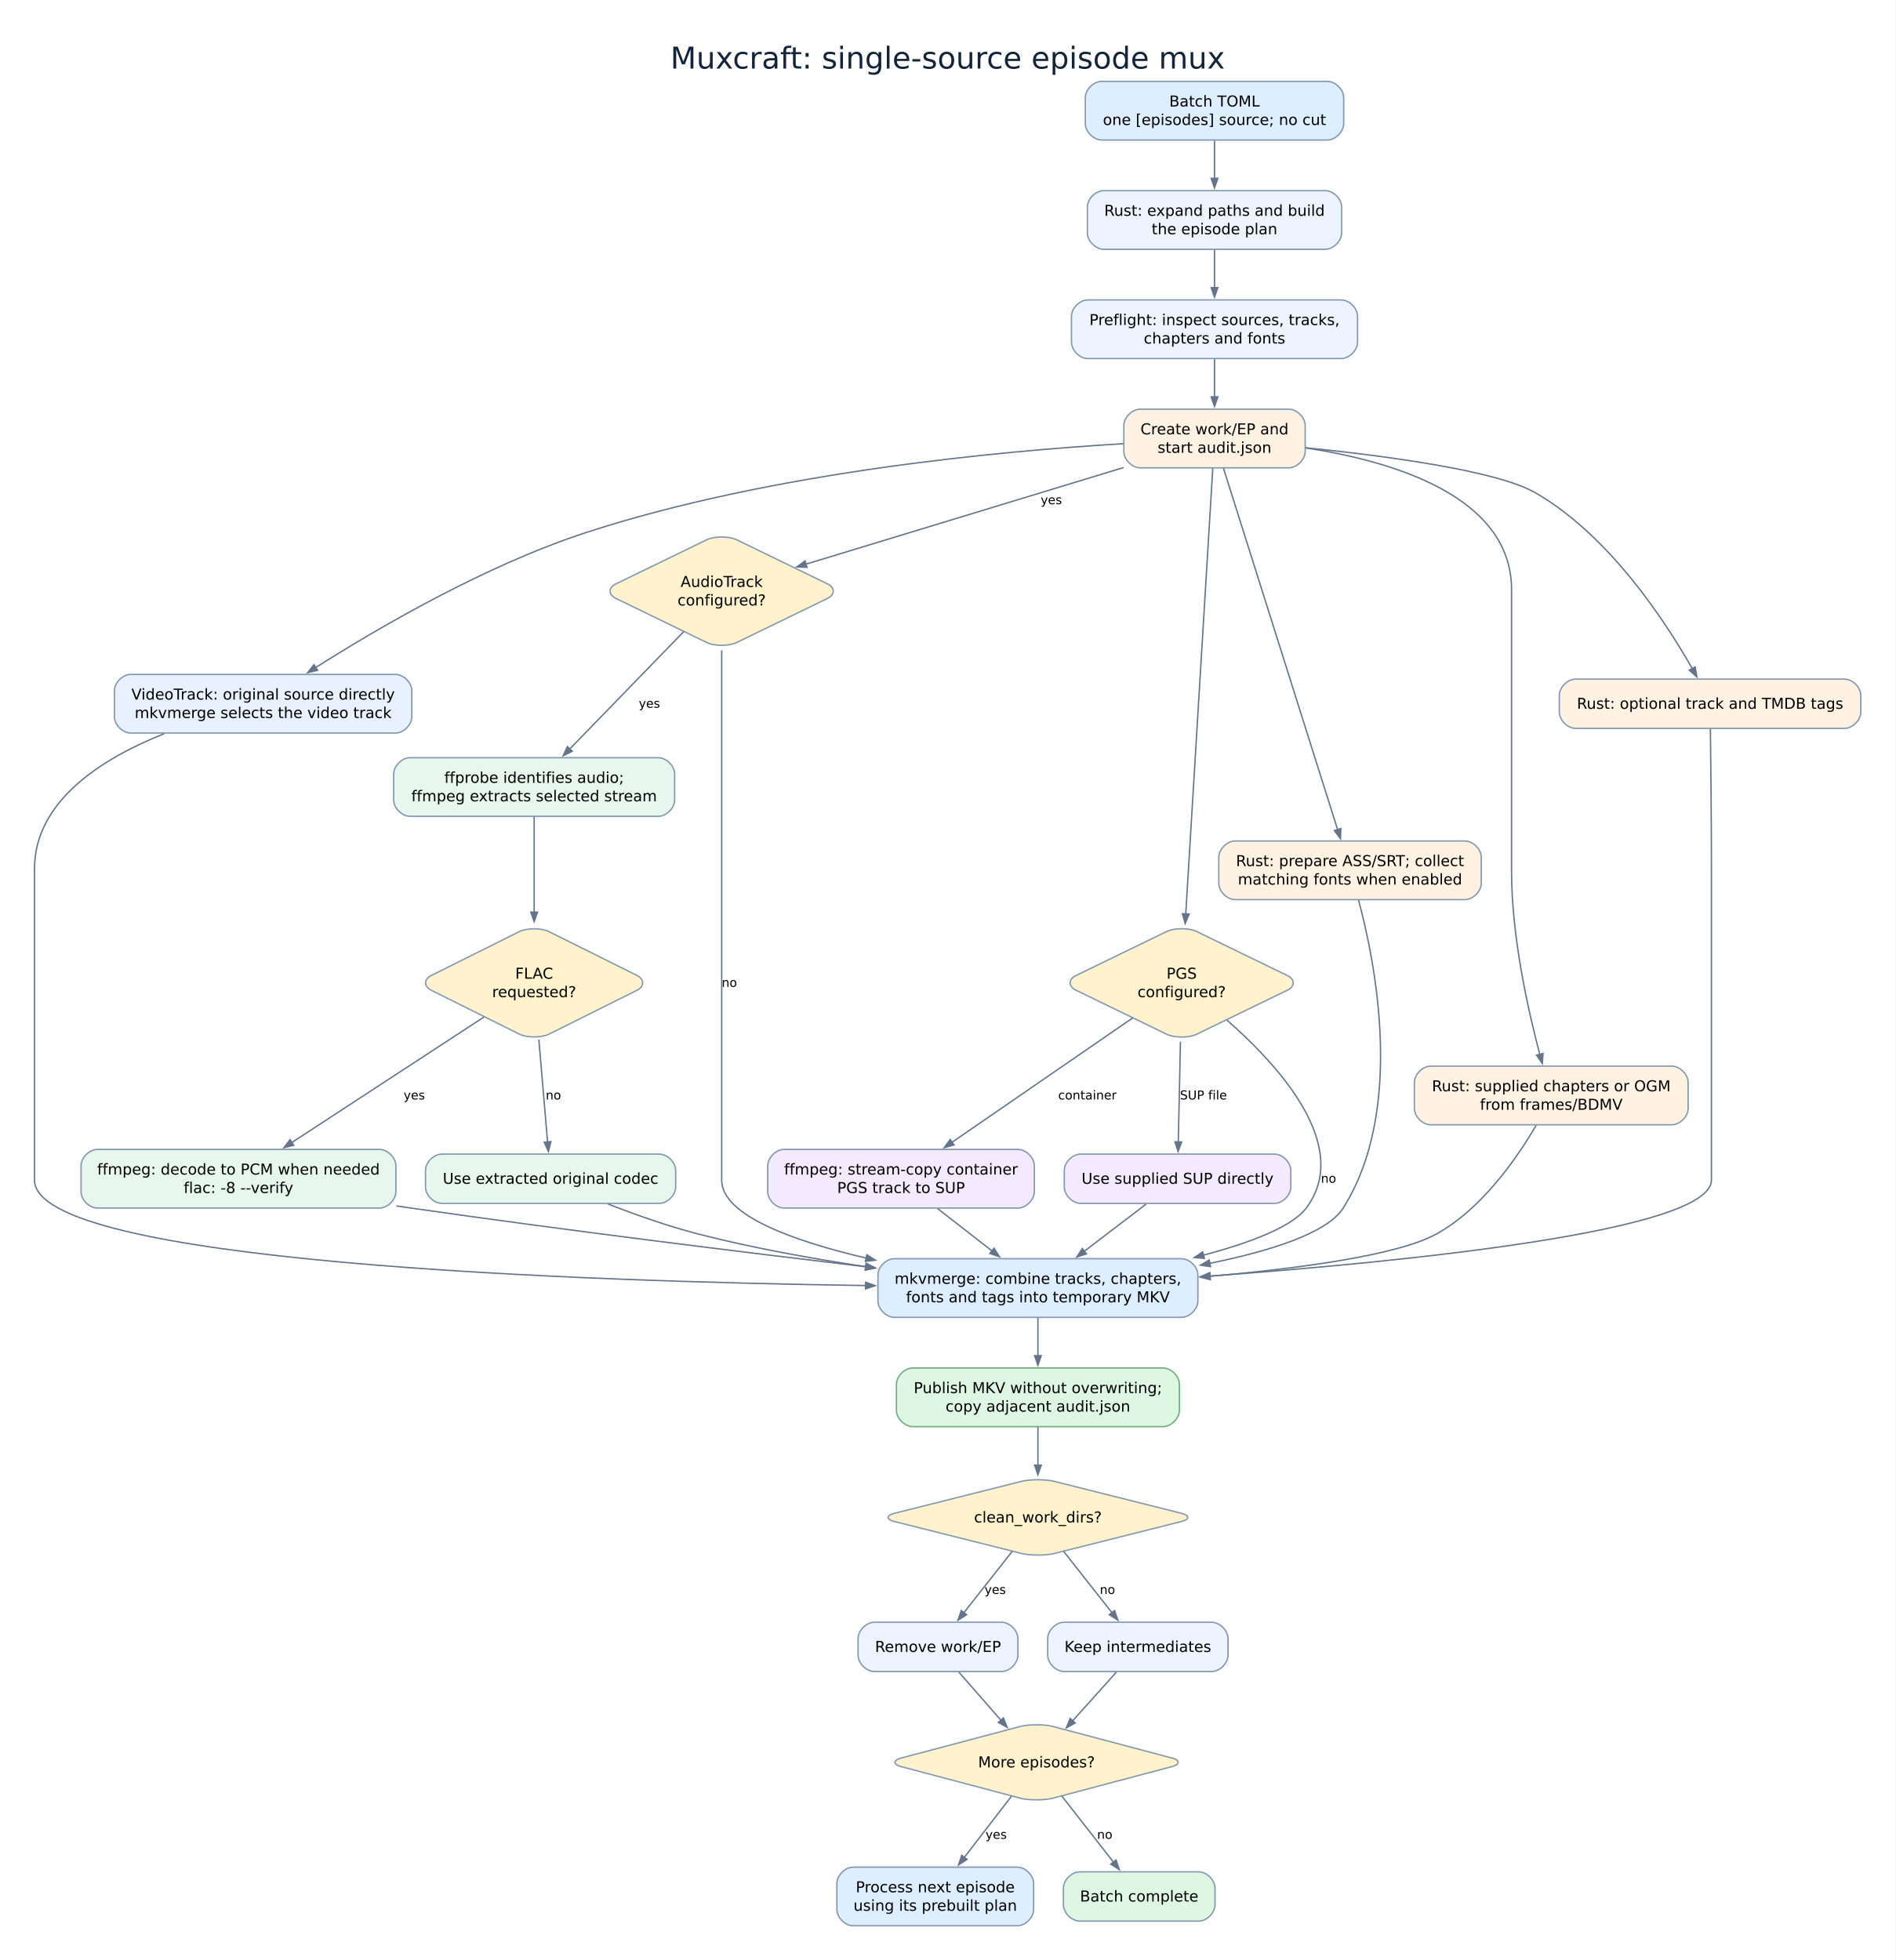
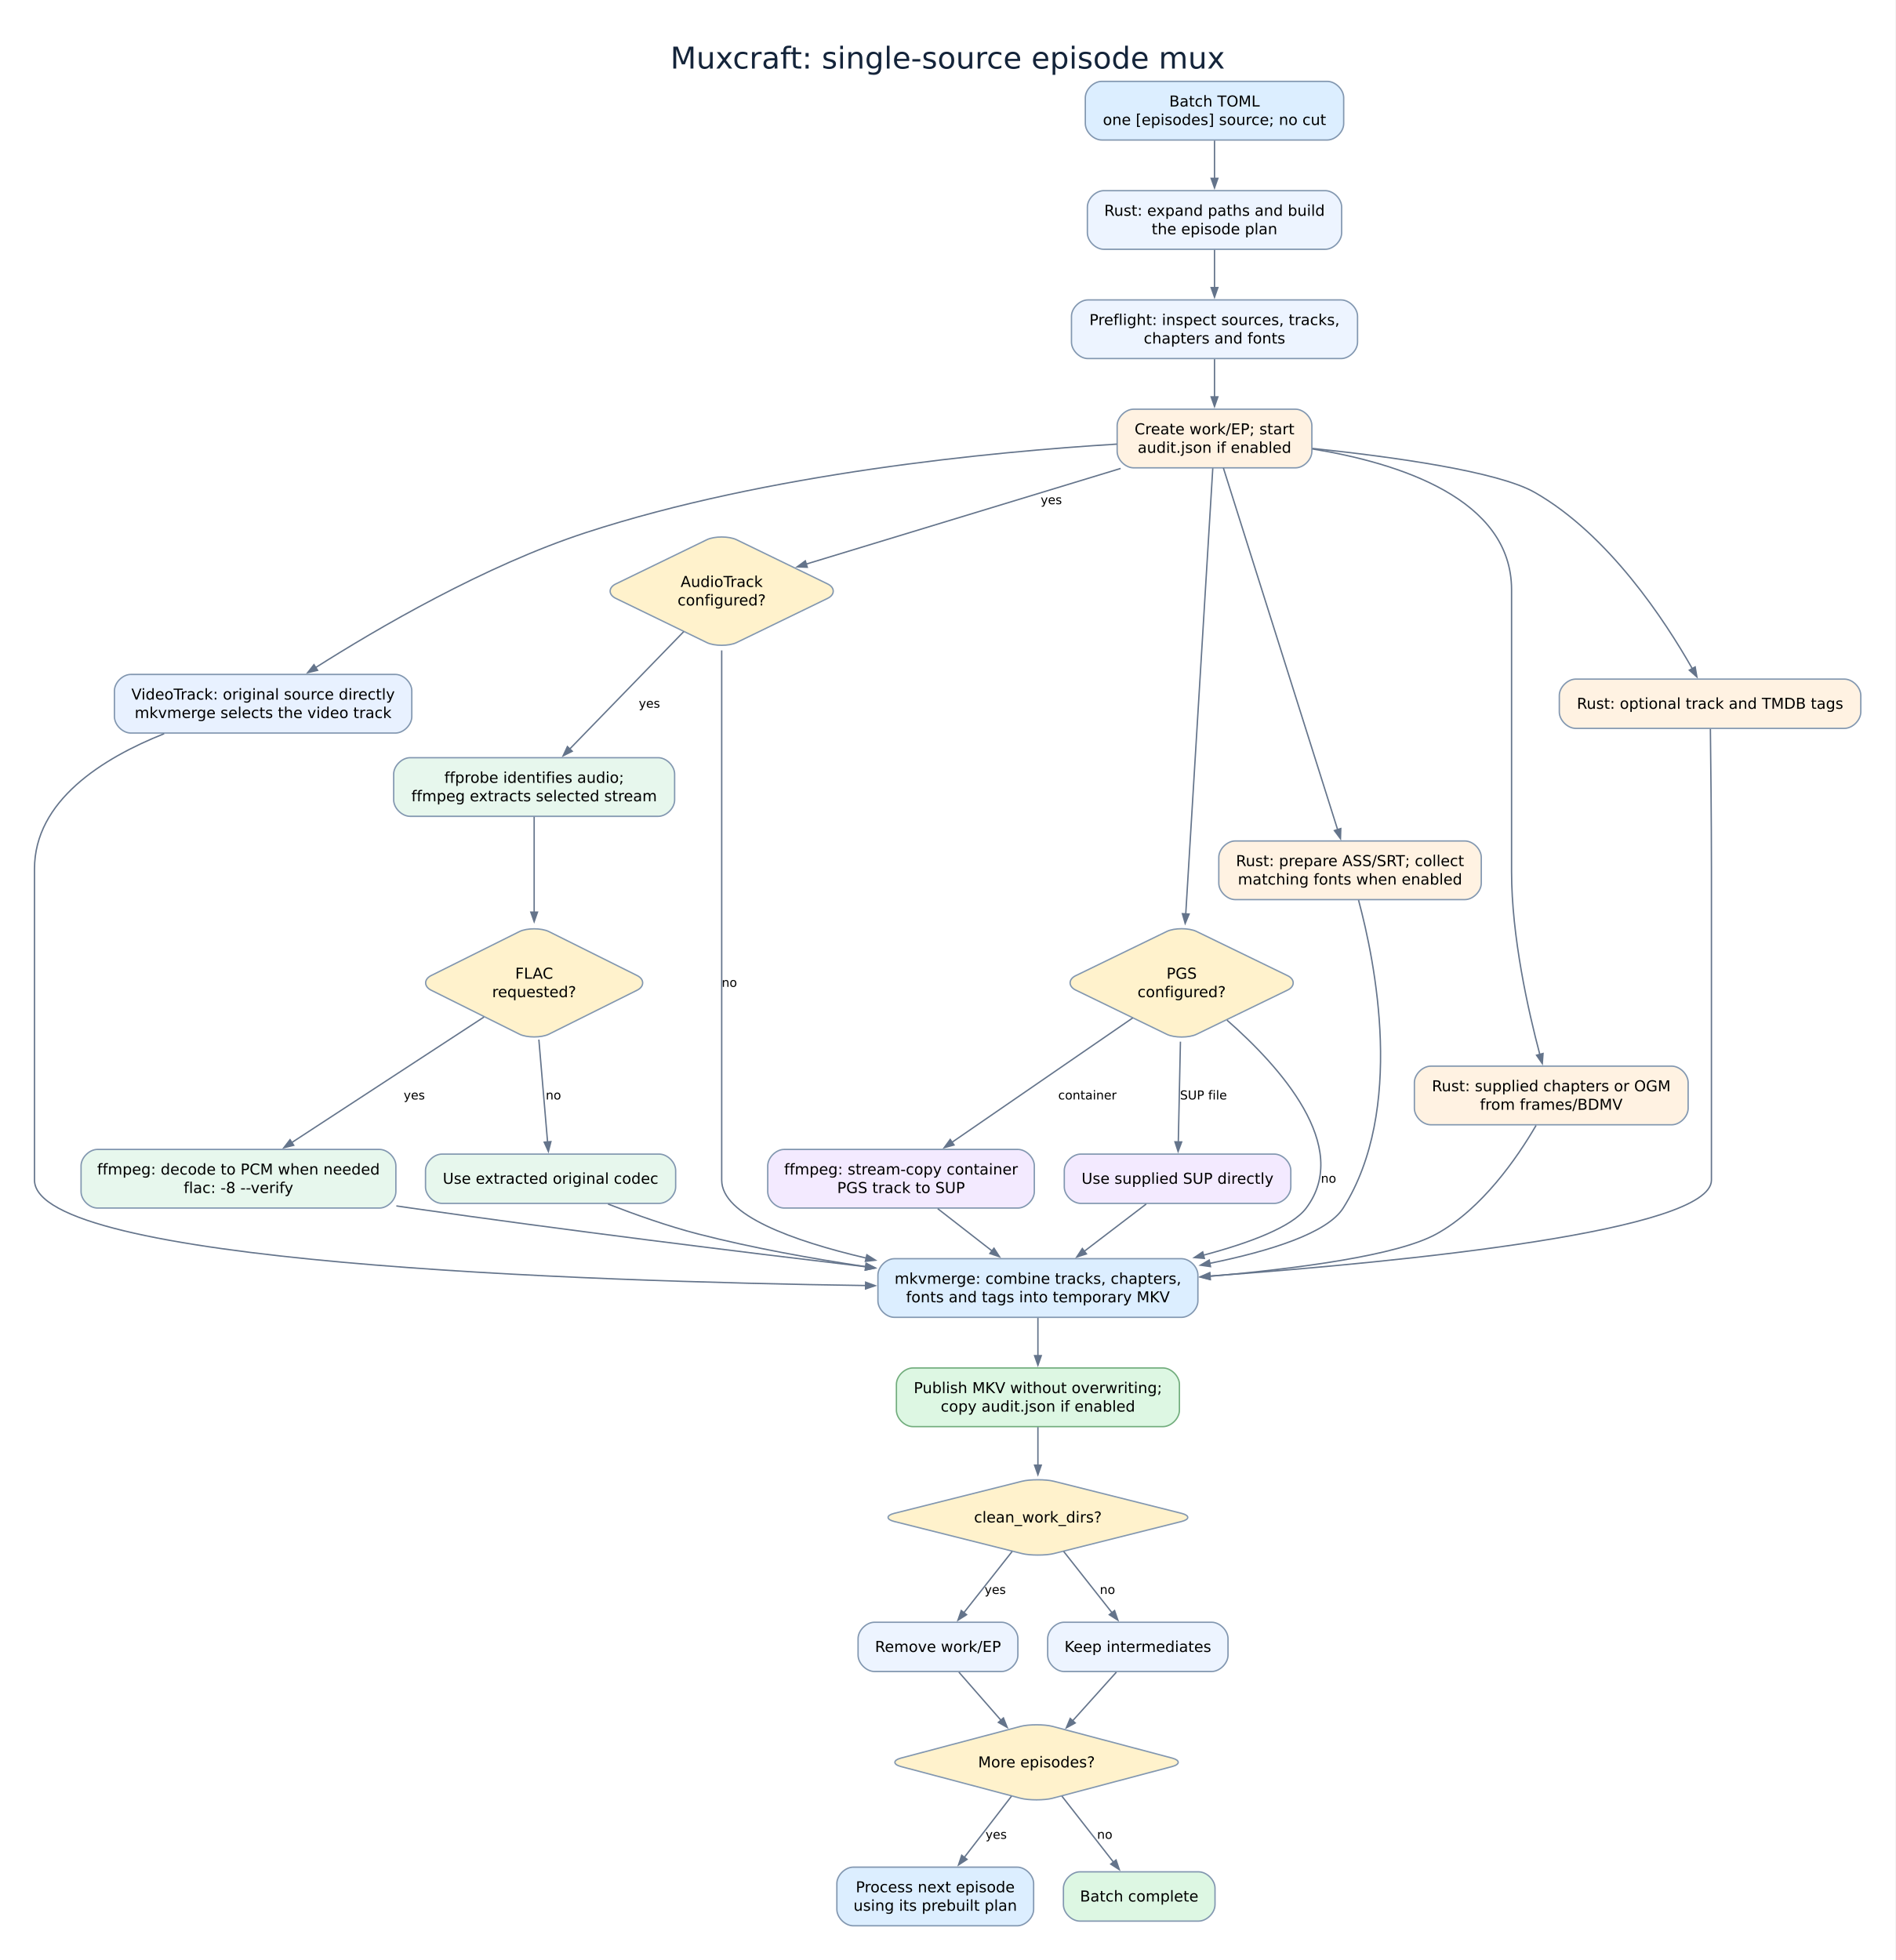
<svg xmlns="http://www.w3.org/2000/svg" width="1385pt" height="1432pt" viewBox="0.00 0.00 1385.00 1432.00">
  <g id="graph0" class="graph" transform="scale(1 1) rotate(0) translate(25.2 1407)">
    <polygon fill="white" stroke="none" points="-25.2,25.2 -25.2,-1407 1359.32,-1407 1359.32,25.2 -25.2,25.2" />
    <text xml:space="preserve" text-anchor="middle" x="667.06" y="-1356.9" font-family="DejaVu Sans" font-size="22.00" fill="#14243a">Muxcraft: single-source episode mux</text>
    <g id="node1" class="node">
      <path fill="#dceeff" stroke="#8297b0" d="M944.37,-1347.55C944.37,-1347.55 779.63,-1347.55 779.63,-1347.55 773.63,-1347.55 767.63,-1341.55 767.63,-1335.55 767.63,-1335.55 767.63,-1316.71 767.63,-1316.71 767.63,-1310.71 773.63,-1304.71 779.63,-1304.71 779.63,-1304.71 944.37,-1304.71 944.37,-1304.71 950.37,-1304.71 956.37,-1310.71 956.37,-1316.71 956.37,-1316.71 956.37,-1335.55 956.37,-1335.55 956.37,-1341.55 950.37,-1347.55 944.37,-1347.55" />
      <text xml:space="preserve" text-anchor="middle" x="862" y="-1329.18" font-family="DejaVu Sans" font-size="11.00">Batch TOML</text>
      <text xml:space="preserve" text-anchor="middle" x="862" y="-1315.68" font-family="DejaVu Sans" font-size="11.00">one [episodes] source; no cut</text>
    </g>
    <g id="node2" class="node">
      <path fill="#edf4ff" stroke="#8297b0" d="M942.87,-1267.71C942.87,-1267.71 781.13,-1267.71 781.13,-1267.71 775.13,-1267.71 769.13,-1261.71 769.13,-1255.71 769.13,-1255.71 769.13,-1236.87 769.13,-1236.87 769.13,-1230.87 775.13,-1224.87 781.13,-1224.87 781.13,-1224.87 942.87,-1224.87 942.87,-1224.87 948.87,-1224.87 954.87,-1230.87 954.87,-1236.87 954.87,-1236.87 954.87,-1255.71 954.87,-1255.71 954.87,-1261.71 948.87,-1267.71 942.87,-1267.71" />
      <text xml:space="preserve" text-anchor="middle" x="862" y="-1249.34" font-family="DejaVu Sans" font-size="11.00">Rust: expand paths and build</text>
      <text xml:space="preserve" text-anchor="middle" x="862" y="-1235.84" font-family="DejaVu Sans" font-size="11.00">the episode plan</text>
    </g>
    <g id="edge1" class="edge">
      <path fill="none" stroke="#64748b" d="M862,-1304.27C862,-1295.81 862,-1285.88 862,-1276.7" />
      <polygon fill="#64748b" stroke="#64748b" points="864.45,-1276.72 862,-1269.72 859.55,-1276.72 864.45,-1276.72" />
    </g>
    <g id="node3" class="node">
      <path fill="#edf4ff" stroke="#8297b0" d="M954.49,-1187.87C954.49,-1187.87 769.51,-1187.87 769.51,-1187.87 763.51,-1187.87 757.51,-1181.87 757.51,-1175.87 757.51,-1175.87 757.51,-1157.03 757.51,-1157.03 757.51,-1151.03 763.51,-1145.03 769.51,-1145.03 769.51,-1145.03 954.49,-1145.03 954.49,-1145.03 960.49,-1145.03 966.49,-1151.03 966.49,-1157.03 966.49,-1157.03 966.49,-1175.87 966.49,-1175.87 966.49,-1181.87 960.49,-1187.87 954.49,-1187.87" />
      <text xml:space="preserve" text-anchor="middle" x="862" y="-1169.5" font-family="DejaVu Sans" font-size="11.00">Preflight: inspect sources, tracks,</text>
      <text xml:space="preserve" text-anchor="middle" x="862" y="-1156" font-family="DejaVu Sans" font-size="11.00">chapters and fonts</text>
    </g>
    <g id="edge2" class="edge">
      <path fill="none" stroke="#64748b" d="M862,-1224.43C862,-1215.97 862,-1206.04 862,-1196.86" />
      <polygon fill="#64748b" stroke="#64748b" points="864.45,-1196.88 862,-1189.88 859.55,-1196.88 864.45,-1196.88" />
    </g>
    <g id="node4" class="node">
-       <path fill="#fff2e2" stroke="#8297b0" d="M916.24,-1108.03C916.24,-1108.03 807.76,-1108.03 807.76,-1108.03 801.76,-1108.03 795.76,-1102.03 795.76,-1096.03 795.76,-1096.03 795.76,-1077.19 795.76,-1077.19 795.76,-1071.19 801.76,-1065.19 807.76,-1065.19 807.76,-1065.19 916.24,-1065.19 916.24,-1065.19 922.24,-1065.19 928.24,-1071.19 928.24,-1077.19 928.24,-1077.19 928.24,-1096.03 928.24,-1096.03 928.24,-1102.03 922.24,-1108.03 916.24,-1108.03" />
-       <text xml:space="preserve" text-anchor="middle" x="862" y="-1089.66" font-family="DejaVu Sans" font-size="11.00">Create work/EP and</text>
-       <text xml:space="preserve" text-anchor="middle" x="862" y="-1076.16" font-family="DejaVu Sans" font-size="11.00">start audit.json</text>
+       <path fill="#fff2e2" stroke="#8297b0" d="M921.12,-1108.03C921.12,-1108.03 802.88,-1108.03 802.88,-1108.03 796.88,-1108.03 790.88,-1102.03 790.88,-1096.03 790.88,-1096.03 790.88,-1077.19 790.88,-1077.19 790.88,-1071.19 796.88,-1065.19 802.88,-1065.19 802.88,-1065.19 921.12,-1065.19 921.12,-1065.19 927.12,-1065.19 933.12,-1071.19 933.12,-1077.19 933.12,-1077.19 933.12,-1096.03 933.12,-1096.03 933.12,-1102.03 927.12,-1108.03 921.12,-1108.03" />
+       <text xml:space="preserve" text-anchor="middle" x="862" y="-1089.66" font-family="DejaVu Sans" font-size="11.00">Create work/EP; start</text>
+       <text xml:space="preserve" text-anchor="middle" x="862" y="-1076.16" font-family="DejaVu Sans" font-size="11.00">audit.json if enabled</text>
    </g>
    <g id="edge3" class="edge">
      <path fill="none" stroke="#64748b" d="M862,-1144.59C862,-1136.13 862,-1126.2 862,-1117.02" />
      <polygon fill="#64748b" stroke="#64748b" points="864.45,-1117.04 862,-1110.04 859.55,-1117.04 864.45,-1117.04" />
    </g>
    <g id="node5" class="node">
      <path fill="#e8f1ff" stroke="#8297b0" d="M263.62,-914.26C263.62,-914.26 70.38,-914.26 70.38,-914.26 64.38,-914.26 58.39,-908.26 58.39,-902.26 58.39,-902.26 58.39,-883.42 58.39,-883.42 58.39,-877.42 64.39,-871.42 70.39,-871.42 70.39,-871.42 263.62,-871.42 263.62,-871.42 269.62,-871.42 275.62,-877.42 275.62,-883.42 275.62,-883.42 275.62,-902.26 275.62,-902.26 275.62,-908.26 269.62,-914.26 263.62,-914.26" />
      <text xml:space="preserve" text-anchor="middle" x="167" y="-895.89" font-family="DejaVu Sans" font-size="11.00">VideoTrack: original source directly</text>
      <text xml:space="preserve" text-anchor="middle" x="167" y="-882.39" font-family="DejaVu Sans" font-size="11.00">mkvmerge selects the video track</text>
    </g>
    <g id="edge4" class="edge">
-       <path fill="none" stroke="#64748b" d="M795.42,-1082.82C704.66,-1077.44 537.97,-1061.96 403,-1017.94 329.06,-993.83 250.52,-947.91 205.27,-919.2" />
+       <path fill="none" stroke="#64748b" d="M790.72,-1082.53C698.99,-1076.9 535.67,-1061.21 403,-1017.94 329.06,-993.83 250.52,-947.91 205.27,-919.2" />
      <polygon fill="#64748b" stroke="#64748b" points="206.79,-917.26 199.57,-915.56 204.15,-921.39 206.79,-917.26" />
    </g>
    <g id="node6" class="node">
      <path fill="#fff2cc" stroke="#8297b0" d="M491.21,-1012.7C491.21,-1012.7 424.56,-980.34 424.56,-980.34 419.17,-977.72 419.17,-972.48 424.56,-969.86 424.56,-969.86 491.21,-937.5 491.21,-937.5 496.6,-934.88 507.4,-934.88 512.79,-937.5 512.79,-937.5 579.44,-969.86 579.44,-969.86 584.83,-972.48 584.83,-977.72 579.44,-980.34 579.44,-980.34 512.79,-1012.7 512.79,-1012.7 507.4,-1015.32 496.6,-1015.32 491.21,-1012.7" />
      <text xml:space="preserve" text-anchor="middle" x="502" y="-978.15" font-family="DejaVu Sans" font-size="11.00">AudioTrack</text>
      <text xml:space="preserve" text-anchor="middle" x="502" y="-964.65" font-family="DejaVu Sans" font-size="11.00">configured?</text>
    </g>
    <g id="edge5" class="edge">
-       <path fill="none" stroke="#64748b" d="M795.55,-1065.4C729.21,-1045.22 628.09,-1014.46 563.54,-994.82" />
-       <polygon fill="#64748b" stroke="#64748b" points="564.32,-992.5 556.91,-992.8 562.89,-997.18 564.32,-992.5" />
+       <path fill="none" stroke="#64748b" d="M793.44,-1064.75C727.12,-1044.58 627.52,-1014.28 563.64,-994.85" />
+       <polygon fill="#64748b" stroke="#64748b" points="564.51,-992.55 557.1,-992.86 563.08,-997.24 564.51,-992.55" />
      <text xml:space="preserve" text-anchor="middle" x="742.78" y="-1038.64" font-family="DejaVu Sans" font-size="9.00">yes</text>
    </g>
    <g id="node11" class="node">
      <path fill="#fff2cc" stroke="#8297b0" d="M827.21,-726.5C827.21,-726.5 760.56,-694.14 760.56,-694.14 755.17,-691.52 755.17,-686.28 760.56,-683.66 760.56,-683.66 827.21,-651.3 827.21,-651.3 832.6,-648.68 843.4,-648.68 848.79,-651.3 848.79,-651.3 915.44,-683.66 915.44,-683.66 920.83,-686.28 920.83,-691.52 915.44,-694.14 915.44,-694.14 848.79,-726.5 848.79,-726.5 843.4,-729.12 832.6,-729.12 827.21,-726.5" />
      <text xml:space="preserve" text-anchor="middle" x="838" y="-691.95" font-family="DejaVu Sans" font-size="11.00">PGS</text>
      <text xml:space="preserve" text-anchor="middle" x="838" y="-678.45" font-family="DejaVu Sans" font-size="11.00">configured?</text>
    </g>
    <g id="edge10" class="edge">
      <path fill="none" stroke="#64748b" d="M860.74,-1064.89C857.07,-1004.33 846.28,-826.41 840.99,-739.21" />
      <polygon fill="#64748b" stroke="#64748b" points="843.44,-739.16 840.57,-732.32 838.55,-739.45 843.44,-739.16" />
    </g>
    <g id="node14" class="node">
      <path fill="#fff2e2" stroke="#8297b0" d="M1044.87,-792.58C1044.87,-792.58 877.13,-792.58 877.13,-792.58 871.13,-792.58 865.13,-786.58 865.13,-780.58 865.13,-780.58 865.13,-761.74 865.13,-761.74 865.13,-755.74 871.13,-749.74 877.13,-749.74 877.13,-749.74 1044.87,-749.74 1044.87,-749.74 1050.87,-749.74 1056.87,-755.74 1056.87,-761.74 1056.87,-761.74 1056.87,-780.58 1056.87,-780.58 1056.87,-786.58 1050.87,-792.58 1044.87,-792.58" />
      <text xml:space="preserve" text-anchor="middle" x="961" y="-774.21" font-family="DejaVu Sans" font-size="11.00">Rust: prepare ASS/SRT; collect</text>
      <text xml:space="preserve" text-anchor="middle" x="961" y="-760.71" font-family="DejaVu Sans" font-size="11.00">matching fonts when enabled</text>
    </g>
    <g id="edge13" class="edge">
      <path fill="none" stroke="#64748b" d="M868.5,-1065.04C885.66,-1010.69 932.27,-863.13 951.99,-800.68" />
      <polygon fill="#64748b" stroke="#64748b" points="954.25,-801.66 954.02,-794.25 949.58,-800.18 954.25,-801.66" />
    </g>
    <g id="node15" class="node">
      <path fill="#fff2e2" stroke="#8297b0" d="M1195.99,-628.06C1195.99,-628.06 1020.01,-628.06 1020.01,-628.06 1014.01,-628.06 1008.01,-622.06 1008.01,-616.06 1008.01,-616.06 1008.01,-597.22 1008.01,-597.22 1008.01,-591.22 1014.01,-585.22 1020.01,-585.22 1020.01,-585.22 1195.99,-585.22 1195.99,-585.22 1201.99,-585.22 1207.99,-591.22 1207.99,-597.22 1207.99,-597.22 1207.99,-616.06 1207.99,-616.06 1207.99,-622.06 1201.99,-628.06 1195.99,-628.06" />
      <text xml:space="preserve" text-anchor="middle" x="1108" y="-609.69" font-family="DejaVu Sans" font-size="11.00">Rust: supplied chapters or OGM</text>
      <text xml:space="preserve" text-anchor="middle" x="1108" y="-596.19" font-family="DejaVu Sans" font-size="11.00">from frames/BDMV</text>
    </g>
    <g id="edge14" class="edge">
-       <path fill="none" stroke="#64748b" d="M928.58,-1079.76C992.37,-1070.08 1079,-1044.36 1079,-976.1 1079,-976.1 1079,-976.1 1079,-770.16 1079,-722.8 1091.08,-668.87 1099.65,-636.58" />
+       <path fill="none" stroke="#64748b" d="M933.35,-1079.02C996.6,-1068.78 1079,-1042.67 1079,-976.1 1079,-976.1 1079,-976.1 1079,-770.16 1079,-722.8 1091.08,-668.87 1099.65,-636.58" />
      <polygon fill="#64748b" stroke="#64748b" points="1101.99,-637.32 1101.45,-629.93 1097.26,-636.04 1101.99,-637.32" />
    </g>
    <g id="node16" class="node">
      <path fill="#fff2e2" stroke="#8297b0" d="M1322.12,-910.84C1322.12,-910.84 1125.88,-910.84 1125.88,-910.84 1119.88,-910.84 1113.88,-904.84 1113.88,-898.84 1113.88,-898.84 1113.88,-886.84 1113.88,-886.84 1113.88,-880.84 1119.88,-874.84 1125.88,-874.84 1125.88,-874.84 1322.12,-874.84 1322.12,-874.84 1328.12,-874.84 1334.12,-880.84 1334.12,-886.84 1334.12,-886.84 1334.12,-898.84 1334.12,-898.84 1334.12,-904.84 1328.12,-910.84 1322.12,-910.84" />
      <text xml:space="preserve" text-anchor="middle" x="1224" y="-889.14" font-family="DejaVu Sans" font-size="11.00">Rust: optional track and TMDB tags</text>
    </g>
    <g id="edge15" class="edge">
-       <path fill="none" stroke="#64748b" d="M928.46,-1079.89C987.32,-1073.9 1068.12,-1063.12 1096,-1047.19 1150.03,-1016.33 1191.2,-953.39 1211,-918.51" />
+       <path fill="none" stroke="#64748b" d="M933.6,-1079.36C991.94,-1073.27 1068.92,-1062.66 1096,-1047.19 1150.03,-1016.33 1191.2,-953.39 1211,-918.51" />
      <polygon fill="#64748b" stroke="#64748b" points="1213.12,-919.73 1214.38,-912.42 1208.84,-917.35 1213.12,-919.73" />
    </g>
    <g id="node17" class="node">
      <path fill="#dceeff" stroke="#8297b0" d="M837.87,-487.38C837.87,-487.38 628.13,-487.38 628.13,-487.38 622.13,-487.38 616.13,-481.38 616.13,-475.38 616.13,-475.38 616.13,-456.54 616.13,-456.54 616.13,-450.54 622.13,-444.54 628.13,-444.54 628.13,-444.54 837.87,-444.54 837.87,-444.54 843.87,-444.54 849.87,-450.54 849.87,-456.54 849.87,-456.54 849.87,-475.38 849.87,-475.38 849.87,-481.38 843.87,-487.38 837.87,-487.38" />
      <text xml:space="preserve" text-anchor="middle" x="733" y="-469.01" font-family="DejaVu Sans" font-size="11.00">mkvmerge: combine tracks, chapters,</text>
      <text xml:space="preserve" text-anchor="middle" x="733" y="-455.51" font-family="DejaVu Sans" font-size="11.00">fonts and tags into temporary MKV</text>
    </g>
    <g id="edge16" class="edge">
      <path fill="none" stroke="#64748b" d="M94.72,-870.96C49.59,-852.99 0,-821.92 0,-772.16 0,-772.16 0,-772.16 0,-544.8 0,-484.46 397.86,-470.78 607.34,-467.76" />
      <polygon fill="#64748b" stroke="#64748b" points="607.16,-470.21 614.12,-467.66 607.09,-465.31 607.16,-470.21" />
    </g>
    <g id="node7" class="node">
      <path fill="#e7f7ed" stroke="#8297b0" d="M455.62,-853.42C455.62,-853.42 274.38,-853.42 274.38,-853.42 268.38,-853.42 262.38,-847.42 262.38,-841.42 262.38,-841.42 262.38,-822.58 262.38,-822.58 262.38,-816.58 268.38,-810.58 274.38,-810.58 274.38,-810.58 455.62,-810.58 455.62,-810.58 461.62,-810.58 467.62,-816.58 467.62,-822.58 467.62,-822.58 467.62,-841.42 467.62,-841.42 467.62,-847.42 461.62,-853.42 455.62,-853.42" />
      <text xml:space="preserve" text-anchor="middle" x="365" y="-835.05" font-family="DejaVu Sans" font-size="11.00">ffprobe identifies audio;</text>
      <text xml:space="preserve" text-anchor="middle" x="365" y="-821.55" font-family="DejaVu Sans" font-size="11.00">ffmpeg extracts selected stream</text>
    </g>
    <g id="edge6" class="edge">
      <path fill="none" stroke="#64748b" d="M474.28,-945.55C449.91,-920.45 414.73,-884.22 390.92,-859.7" />
      <polygon fill="#64748b" stroke="#64748b" points="392.82,-858.13 386.18,-854.82 389.3,-861.54 392.82,-858.13" />
      <text xml:space="preserve" text-anchor="middle" x="449.2" y="-889.92" font-family="DejaVu Sans" font-size="9.00">yes</text>
    </g>
    <g id="edge17" class="edge">
      <path fill="none" stroke="#64748b" d="M502,-931.81C502,-903.78 502,-866.19 502,-833 502,-833 502,-833 502,-544.8 502,-519.24 553.44,-500.47 607.78,-487.77" />
      <polygon fill="#64748b" stroke="#64748b" points="608.05,-490.22 614.33,-486.28 606.96,-485.44 608.05,-490.22" />
      <text xml:space="preserve" text-anchor="middle" x="507.62" y="-685.98" font-family="DejaVu Sans" font-size="9.00">no</text>
    </g>
    <g id="node8" class="node">
      <path fill="#fff2cc" stroke="#8297b0" d="M354.26,-726.39C354.26,-726.39 289.76,-694.25 289.76,-694.25 284.39,-691.58 284.39,-686.22 289.76,-683.55 289.76,-683.55 354.26,-651.41 354.26,-651.41 359.63,-648.74 370.37,-648.74 375.74,-651.41 375.74,-651.41 440.24,-683.55 440.24,-683.55 445.61,-686.22 445.61,-691.58 440.24,-694.25 440.24,-694.25 375.74,-726.39 375.74,-726.39 370.37,-729.06 359.63,-729.06 354.26,-726.39" />
      <text xml:space="preserve" text-anchor="middle" x="365" y="-691.95" font-family="DejaVu Sans" font-size="11.00">FLAC</text>
      <text xml:space="preserve" text-anchor="middle" x="365" y="-678.45" font-family="DejaVu Sans" font-size="11.00">requested?</text>
    </g>
    <g id="edge7" class="edge">
      <path fill="none" stroke="#64748b" d="M365,-810.18C365,-791.87 365,-764.47 365,-740.44" />
      <polygon fill="#64748b" stroke="#64748b" points="367.45,-740.62 365,-733.62 362.55,-740.62 367.45,-740.62" />
    </g>
    <g id="node9" class="node">
      <path fill="#e7f7ed" stroke="#8297b0" d="M251.99,-567.22C251.99,-567.22 46.01,-567.22 46.01,-567.22 40.01,-567.22 34.01,-561.22 34.01,-555.22 34.01,-555.22 34.01,-536.38 34.01,-536.38 34.01,-530.38 40.01,-524.38 46.01,-524.38 46.01,-524.38 251.99,-524.38 251.99,-524.38 257.99,-524.38 263.99,-530.38 263.99,-536.38 263.99,-536.38 263.99,-555.22 263.99,-555.22 263.99,-561.22 257.99,-567.22 251.99,-567.22" />
      <text xml:space="preserve" text-anchor="middle" x="149" y="-548.85" font-family="DejaVu Sans" font-size="11.00">ffmpeg: decode to PCM when needed</text>
      <text xml:space="preserve" text-anchor="middle" x="149" y="-535.35" font-family="DejaVu Sans" font-size="11.00">flac: -8 --verify</text>
    </g>
    <g id="edge8" class="edge">
      <path fill="none" stroke="#64748b" d="M328.36,-663.96C289.22,-638.4 227.44,-598.04 187.58,-572" />
      <polygon fill="#64748b" stroke="#64748b" points="189.35,-570.23 182.15,-568.46 186.67,-574.34 189.35,-570.23" />
      <text xml:space="preserve" text-anchor="middle" x="277.43" y="-603.72" font-family="DejaVu Sans" font-size="9.00">yes</text>
    </g>
    <g id="node10" class="node">
      <path fill="#e7f7ed" stroke="#8297b0" d="M456.37,-563.8C456.37,-563.8 297.63,-563.8 297.63,-563.8 291.63,-563.8 285.63,-557.8 285.63,-551.8 285.63,-551.8 285.63,-539.8 285.63,-539.8 285.63,-533.8 291.63,-527.8 297.63,-527.8 297.63,-527.8 456.37,-527.8 456.37,-527.8 462.37,-527.8 468.37,-533.8 468.37,-539.8 468.37,-539.8 468.37,-551.8 468.37,-551.8 468.37,-557.8 462.37,-563.8 456.37,-563.8" />
      <text xml:space="preserve" text-anchor="middle" x="377" y="-542.1" font-family="DejaVu Sans" font-size="11.00">Use extracted original codec</text>
    </g>
    <g id="edge9" class="edge">
      <path fill="none" stroke="#64748b" d="M368.44,-647.47C370.49,-623.38 373.03,-593.53 374.8,-572.61" />
      <polygon fill="#64748b" stroke="#64748b" points="377.24,-572.93 375.39,-565.75 372.35,-572.52 377.24,-572.93" />
      <text xml:space="preserve" text-anchor="middle" x="379.08" y="-603.72" font-family="DejaVu Sans" font-size="9.00">no</text>
    </g>
    <g id="edge18" class="edge">
      <path fill="none" stroke="#64748b" d="M264.33,-525.94C267.93,-525.41 271.49,-524.88 275,-524.38 387.22,-508.26 515.29,-492.42 607.42,-481.47" />
      <polygon fill="#64748b" stroke="#64748b" points="607.49,-483.93 614.15,-480.67 606.91,-479.06 607.49,-483.93" />
    </g>
    <g id="edge19" class="edge">
      <path fill="none" stroke="#64748b" d="M418.97,-527.3C438.72,-519.64 462.77,-511.1 485,-505.38 524.29,-495.27 567.82,-487.43 607.29,-481.55" />
      <polygon fill="#64748b" stroke="#64748b" points="607.59,-483.98 614.16,-480.54 606.88,-479.13 607.59,-483.98" />
    </g>
    <g id="node12" class="node">
      <path fill="#f3eaff" stroke="#8297b0" d="M718.37,-567.22C718.37,-567.22 547.63,-567.22 547.63,-567.22 541.63,-567.22 535.63,-561.22 535.63,-555.22 535.63,-555.22 535.63,-536.38 535.63,-536.38 535.63,-530.38 541.63,-524.38 547.63,-524.38 547.63,-524.38 718.37,-524.38 718.37,-524.38 724.37,-524.38 730.37,-530.38 730.37,-536.38 730.37,-536.38 730.37,-555.22 730.37,-555.22 730.37,-561.22 724.37,-567.22 718.37,-567.22" />
      <text xml:space="preserve" text-anchor="middle" x="633" y="-548.85" font-family="DejaVu Sans" font-size="11.00">ffmpeg: stream-copy container</text>
      <text xml:space="preserve" text-anchor="middle" x="633" y="-535.35" font-family="DejaVu Sans" font-size="11.00">PGS track to SUP</text>
    </g>
    <g id="edge11" class="edge">
      <path fill="none" stroke="#64748b" d="M802.29,-663.32C765.25,-637.83 707.6,-598.14 670.06,-572.31" />
      <polygon fill="#64748b" stroke="#64748b" points="671.7,-570.46 664.54,-568.51 668.92,-574.5 671.7,-570.46" />
      <text xml:space="preserve" text-anchor="middle" x="769.15" y="-603.72" font-family="DejaVu Sans" font-size="9.00">container</text>
    </g>
    <g id="node13" class="node">
      <path fill="#f3eaff" stroke="#8297b0" d="M905.74,-563.8C905.74,-563.8 764.26,-563.8 764.26,-563.8 758.26,-563.8 752.26,-557.8 752.26,-551.8 752.26,-551.8 752.26,-539.8 752.26,-539.8 752.26,-533.8 758.26,-527.8 764.26,-527.8 764.26,-527.8 905.74,-527.8 905.74,-527.8 911.74,-527.8 917.74,-533.8 917.74,-539.8 917.74,-539.8 917.74,-551.8 917.74,-551.8 917.74,-557.8 911.74,-563.8 905.74,-563.8" />
      <text xml:space="preserve" text-anchor="middle" x="835" y="-542.1" font-family="DejaVu Sans" font-size="11.00">Use supplied SUP directly</text>
    </g>
    <g id="edge12" class="edge">
      <path fill="none" stroke="#64748b" d="M837.11,-645.95C836.6,-622.17 835.99,-593.18 835.55,-572.7" />
      <polygon fill="#64748b" stroke="#64748b" points="838,-572.68 835.4,-565.73 833.1,-572.78 838,-572.68" />
      <text xml:space="preserve" text-anchor="middle" x="853.93" y="-603.72" font-family="DejaVu Sans" font-size="9.00">SUP file</text>
    </g>
    <g id="edge20" class="edge">
      <path fill="none" stroke="#64748b" d="M871.12,-661.67C909.29,-628.23 962.7,-569.36 929,-524.38 918.65,-510.56 887.81,-498.95 853.57,-489.86" />
      <polygon fill="#64748b" stroke="#64748b" points="854.6,-487.6 847.21,-488.22 853.38,-492.34 854.6,-487.6" />
      <text xml:space="preserve" text-anchor="middle" x="945.3" y="-542.88" font-family="DejaVu Sans" font-size="9.00">no</text>
    </g>
    <g id="edge21" class="edge">
      <path fill="none" stroke="#64748b" d="M659.8,-523.94C672.02,-514.43 686.61,-503.07 699.54,-493.01" />
      <polygon fill="#64748b" stroke="#64748b" points="700.91,-495.04 704.93,-488.81 697.9,-491.17 700.91,-495.04" />
    </g>
    <g id="edge22" class="edge">
      <path fill="none" stroke="#64748b" d="M812.11,-527.33C798.76,-517.15 781.68,-504.11 766.81,-492.76" />
      <polygon fill="#64748b" stroke="#64748b" points="768.41,-490.9 761.36,-488.6 765.44,-494.8 768.41,-490.9" />
    </g>
    <g id="edge23" class="edge">
      <path fill="none" stroke="#64748b" d="M967.21,-749.37C979.34,-704.32 1001.27,-595.99 956,-524.38 944.44,-506.09 902.77,-493 858.53,-483.98" />
      <polygon fill="#64748b" stroke="#64748b" points="859.08,-481.59 851.73,-482.64 858.13,-486.4 859.08,-481.59" />
    </g>
    <g id="edge24" class="edge">
      <path fill="none" stroke="#64748b" d="M1096.9,-584.75C1083.16,-561.19 1057.44,-523.75 1024,-505.38 995.62,-489.79 923.73,-480.21 858.5,-474.52" />
      <polygon fill="#64748b" stroke="#64748b" points="858.86,-472.09 851.68,-473.94 858.45,-476.97 858.86,-472.09" />
    </g>
    <g id="edge25" class="edge">
      <path fill="none" stroke="#64748b" d="M1224.24,-874.4C1224.53,-851.1 1225,-808.52 1225,-772.16 1225,-772.16 1225,-772.16 1225,-544.8 1225,-507.72 1004.17,-485.39 858.41,-474.68" />
      <polygon fill="#64748b" stroke="#64748b" points="858.89,-472.26 851.73,-474.2 858.53,-477.15 858.89,-472.26" />
    </g>
    <g id="node18" class="node">
      <path fill="#ddf7e3" stroke="#72ad7d" d="M824.37,-407.54C824.37,-407.54 641.63,-407.54 641.63,-407.54 635.63,-407.54 629.63,-401.54 629.63,-395.54 629.63,-395.54 629.63,-376.7 629.63,-376.7 629.63,-370.7 635.63,-364.7 641.63,-364.7 641.63,-364.7 824.37,-364.7 824.37,-364.7 830.37,-364.7 836.37,-370.7 836.37,-376.7 836.37,-376.7 836.37,-395.54 836.37,-395.54 836.37,-401.54 830.37,-407.54 824.37,-407.54" />
      <text xml:space="preserve" text-anchor="middle" x="733" y="-389.17" font-family="DejaVu Sans" font-size="11.00">Publish MKV without overwriting;</text>
-       <text xml:space="preserve" text-anchor="middle" x="733" y="-375.67" font-family="DejaVu Sans" font-size="11.00">copy adjacent audit.json</text>
+       <text xml:space="preserve" text-anchor="middle" x="733" y="-375.67" font-family="DejaVu Sans" font-size="11.00">copy audit.json if enabled</text>
    </g>
    <g id="edge26" class="edge">
      <path fill="none" stroke="#64748b" d="M733,-444.1C733,-435.64 733,-425.71 733,-416.53" />
      <polygon fill="#64748b" stroke="#64748b" points="735.45,-416.55 733,-409.55 730.55,-416.55 735.45,-416.55" />
    </g>
    <g id="node19" class="node">
      <path fill="#fff2cc" stroke="#8297b0" d="M721.36,-324.77C721.36,-324.77 627.91,-301.29 627.91,-301.29 622.09,-299.82 622.09,-296.9 627.91,-295.43 627.91,-295.43 721.36,-271.95 721.36,-271.95 727.18,-270.48 738.82,-270.48 744.64,-271.95 744.64,-271.95 838.09,-295.43 838.09,-295.43 843.91,-296.9 843.91,-299.82 838.09,-301.29 838.09,-301.29 744.64,-324.77 744.64,-324.77 738.82,-326.24 727.18,-326.24 721.36,-324.77" />
      <text xml:space="preserve" text-anchor="middle" x="733" y="-294.66" font-family="DejaVu Sans" font-size="11.00">clean_work_dirs?</text>
    </g>
    <g id="edge27" class="edge">
      <path fill="none" stroke="#64748b" d="M733,-364.36C733,-355.92 733,-345.92 733,-336.31" />
      <polygon fill="#64748b" stroke="#64748b" points="735.45,-336.54 733,-329.54 730.55,-336.54 735.45,-336.54" />
    </g>
    <g id="node20" class="node">
      <path fill="#edf4ff" stroke="#8297b0" d="M706.37,-221.77C706.37,-221.77 613.63,-221.77 613.63,-221.77 607.63,-221.77 601.63,-215.77 601.63,-209.77 601.63,-209.77 601.63,-197.77 601.63,-197.77 601.63,-191.77 607.63,-185.77 613.63,-185.77 613.63,-185.77 706.37,-185.77 706.37,-185.77 712.37,-185.77 718.37,-191.77 718.37,-197.77 718.37,-197.77 718.37,-209.77 718.37,-209.77 718.37,-215.77 712.37,-221.77 706.37,-221.77" />
      <text xml:space="preserve" text-anchor="middle" x="660" y="-200.07" font-family="DejaVu Sans" font-size="11.00">Remove work/EP</text>
    </g>
    <g id="edge28" class="edge">
      <path fill="none" stroke="#64748b" d="M714.2,-273.52C703.31,-259.7 689.64,-242.37 678.76,-228.56" />
      <polygon fill="#64748b" stroke="#64748b" points="680.86,-227.27 674.6,-223.29 677.01,-230.3 680.86,-227.27" />
      <text xml:space="preserve" text-anchor="middle" x="701.81" y="-242.47" font-family="DejaVu Sans" font-size="9.00">yes</text>
    </g>
    <g id="node21" class="node">
      <path fill="#edf4ff" stroke="#8297b0" d="M859.87,-221.77C859.87,-221.77 752.13,-221.77 752.13,-221.77 746.13,-221.77 740.13,-215.77 740.13,-209.77 740.13,-209.77 740.13,-197.77 740.13,-197.77 740.13,-191.77 746.13,-185.77 752.13,-185.77 752.13,-185.77 859.87,-185.77 859.87,-185.77 865.87,-185.77 871.87,-191.77 871.87,-197.77 871.87,-197.77 871.87,-209.77 871.87,-209.77 871.87,-215.77 865.87,-221.77 859.87,-221.77" />
      <text xml:space="preserve" text-anchor="middle" x="806" y="-200.07" font-family="DejaVu Sans" font-size="11.00">Keep intermediates</text>
    </g>
    <g id="edge29" class="edge">
      <path fill="none" stroke="#64748b" d="M751.8,-273.52C762.69,-259.7 776.36,-242.37 787.24,-228.56" />
      <polygon fill="#64748b" stroke="#64748b" points="788.99,-230.3 791.4,-223.29 785.14,-227.27 788.99,-230.3" />
      <text xml:space="preserve" text-anchor="middle" x="783.81" y="-242.47" font-family="DejaVu Sans" font-size="9.00">no</text>
    </g>
    <g id="node22" class="node">
      <path fill="#fff2cc" stroke="#8297b0" d="M720.4,-145.7C720.4,-145.7 632.87,-122.5 632.87,-122.5 627.07,-120.97 627.07,-117.89 632.87,-116.36 632.87,-116.36 720.4,-93.16 720.4,-93.16 726.2,-91.63 737.8,-91.63 743.6,-93.16 743.6,-93.16 831.13,-116.36 831.13,-116.36 836.93,-117.89 836.93,-120.97 831.13,-122.5 831.13,-122.5 743.6,-145.7 743.6,-145.7 737.8,-147.23 726.2,-147.23 720.4,-145.7" />
      <text xml:space="preserve" text-anchor="middle" x="732" y="-115.73" font-family="DejaVu Sans" font-size="11.00">More episodes?</text>
    </g>
    <g id="edge30" class="edge">
      <path fill="none" stroke="#64748b" d="M675.27,-185.31C684.19,-175.11 695.68,-161.97 705.98,-150.19" />
      <polygon fill="#64748b" stroke="#64748b" points="707.8,-151.83 710.56,-144.94 704.11,-148.6 707.8,-151.83" />
    </g>
    <g id="edge31" class="edge">
      <path fill="none" stroke="#64748b" d="M790.31,-185.31C780.99,-174.94 768.93,-161.52 758.2,-149.58" />
      <polygon fill="#64748b" stroke="#64748b" points="760.24,-148.19 753.74,-144.62 756.6,-151.47 760.24,-148.19" />
    </g>
    <g id="node23" class="node">
      <path fill="#dceeff" stroke="#8297b0" d="M717.87,-42.84C717.87,-42.84 598.13,-42.84 598.13,-42.84 592.13,-42.84 586.13,-36.84 586.13,-30.84 586.13,-30.84 586.13,-12 586.13,-12 586.13,-6 592.13,0 598.13,0 598.13,0 717.87,0 717.87,0 723.87,0 729.87,-6 729.87,-12 729.87,-12 729.87,-30.84 729.87,-30.84 729.87,-36.84 723.87,-42.84 717.87,-42.84" />
      <text xml:space="preserve" text-anchor="middle" x="658" y="-24.47" font-family="DejaVu Sans" font-size="11.00">Process next episode</text>
      <text xml:space="preserve" text-anchor="middle" x="658" y="-10.97" font-family="DejaVu Sans" font-size="11.00">using its prebuilt plan</text>
    </g>
    <g id="edge32" class="edge">
      <path fill="none" stroke="#64748b" d="M713.71,-94.7C703.26,-81.14 690.12,-64.09 679.22,-49.95" />
      <polygon fill="#64748b" stroke="#64748b" points="681.21,-48.52 675,-44.47 677.33,-51.51 681.21,-48.52" />
      <text xml:space="preserve" text-anchor="middle" x="702.5" y="-63.54" font-family="DejaVu Sans" font-size="9.00">yes</text>
    </g>
    <g id="node24" class="node">
      <path fill="#ddf7e3" stroke="#8297b0" d="M850.37,-39.42C850.37,-39.42 763.63,-39.42 763.63,-39.42 757.63,-39.42 751.63,-33.42 751.63,-27.42 751.63,-27.42 751.63,-15.42 751.63,-15.42 751.63,-9.42 757.63,-3.42 763.63,-3.42 763.63,-3.42 850.37,-3.42 850.37,-3.42 856.37,-3.42 862.37,-9.42 862.37,-15.42 862.37,-15.42 862.37,-27.42 862.37,-27.42 862.37,-33.42 856.37,-39.42 850.37,-39.42" />
      <text xml:space="preserve" text-anchor="middle" x="807" y="-17.72" font-family="DejaVu Sans" font-size="11.00">Batch complete</text>
    </g>
    <g id="edge33" class="edge">
      <path fill="none" stroke="#64748b" d="M750.54,-94.7C762.05,-79.96 776.8,-61.09 788.33,-46.32" />
      <polygon fill="#64748b" stroke="#64748b" points="790.07,-48.07 792.45,-41.05 786.21,-45.05 790.07,-48.07" />
      <text xml:space="preserve" text-anchor="middle" x="781.84" y="-63.54" font-family="DejaVu Sans" font-size="9.00">no</text>
    </g>
  </g>
</svg>
